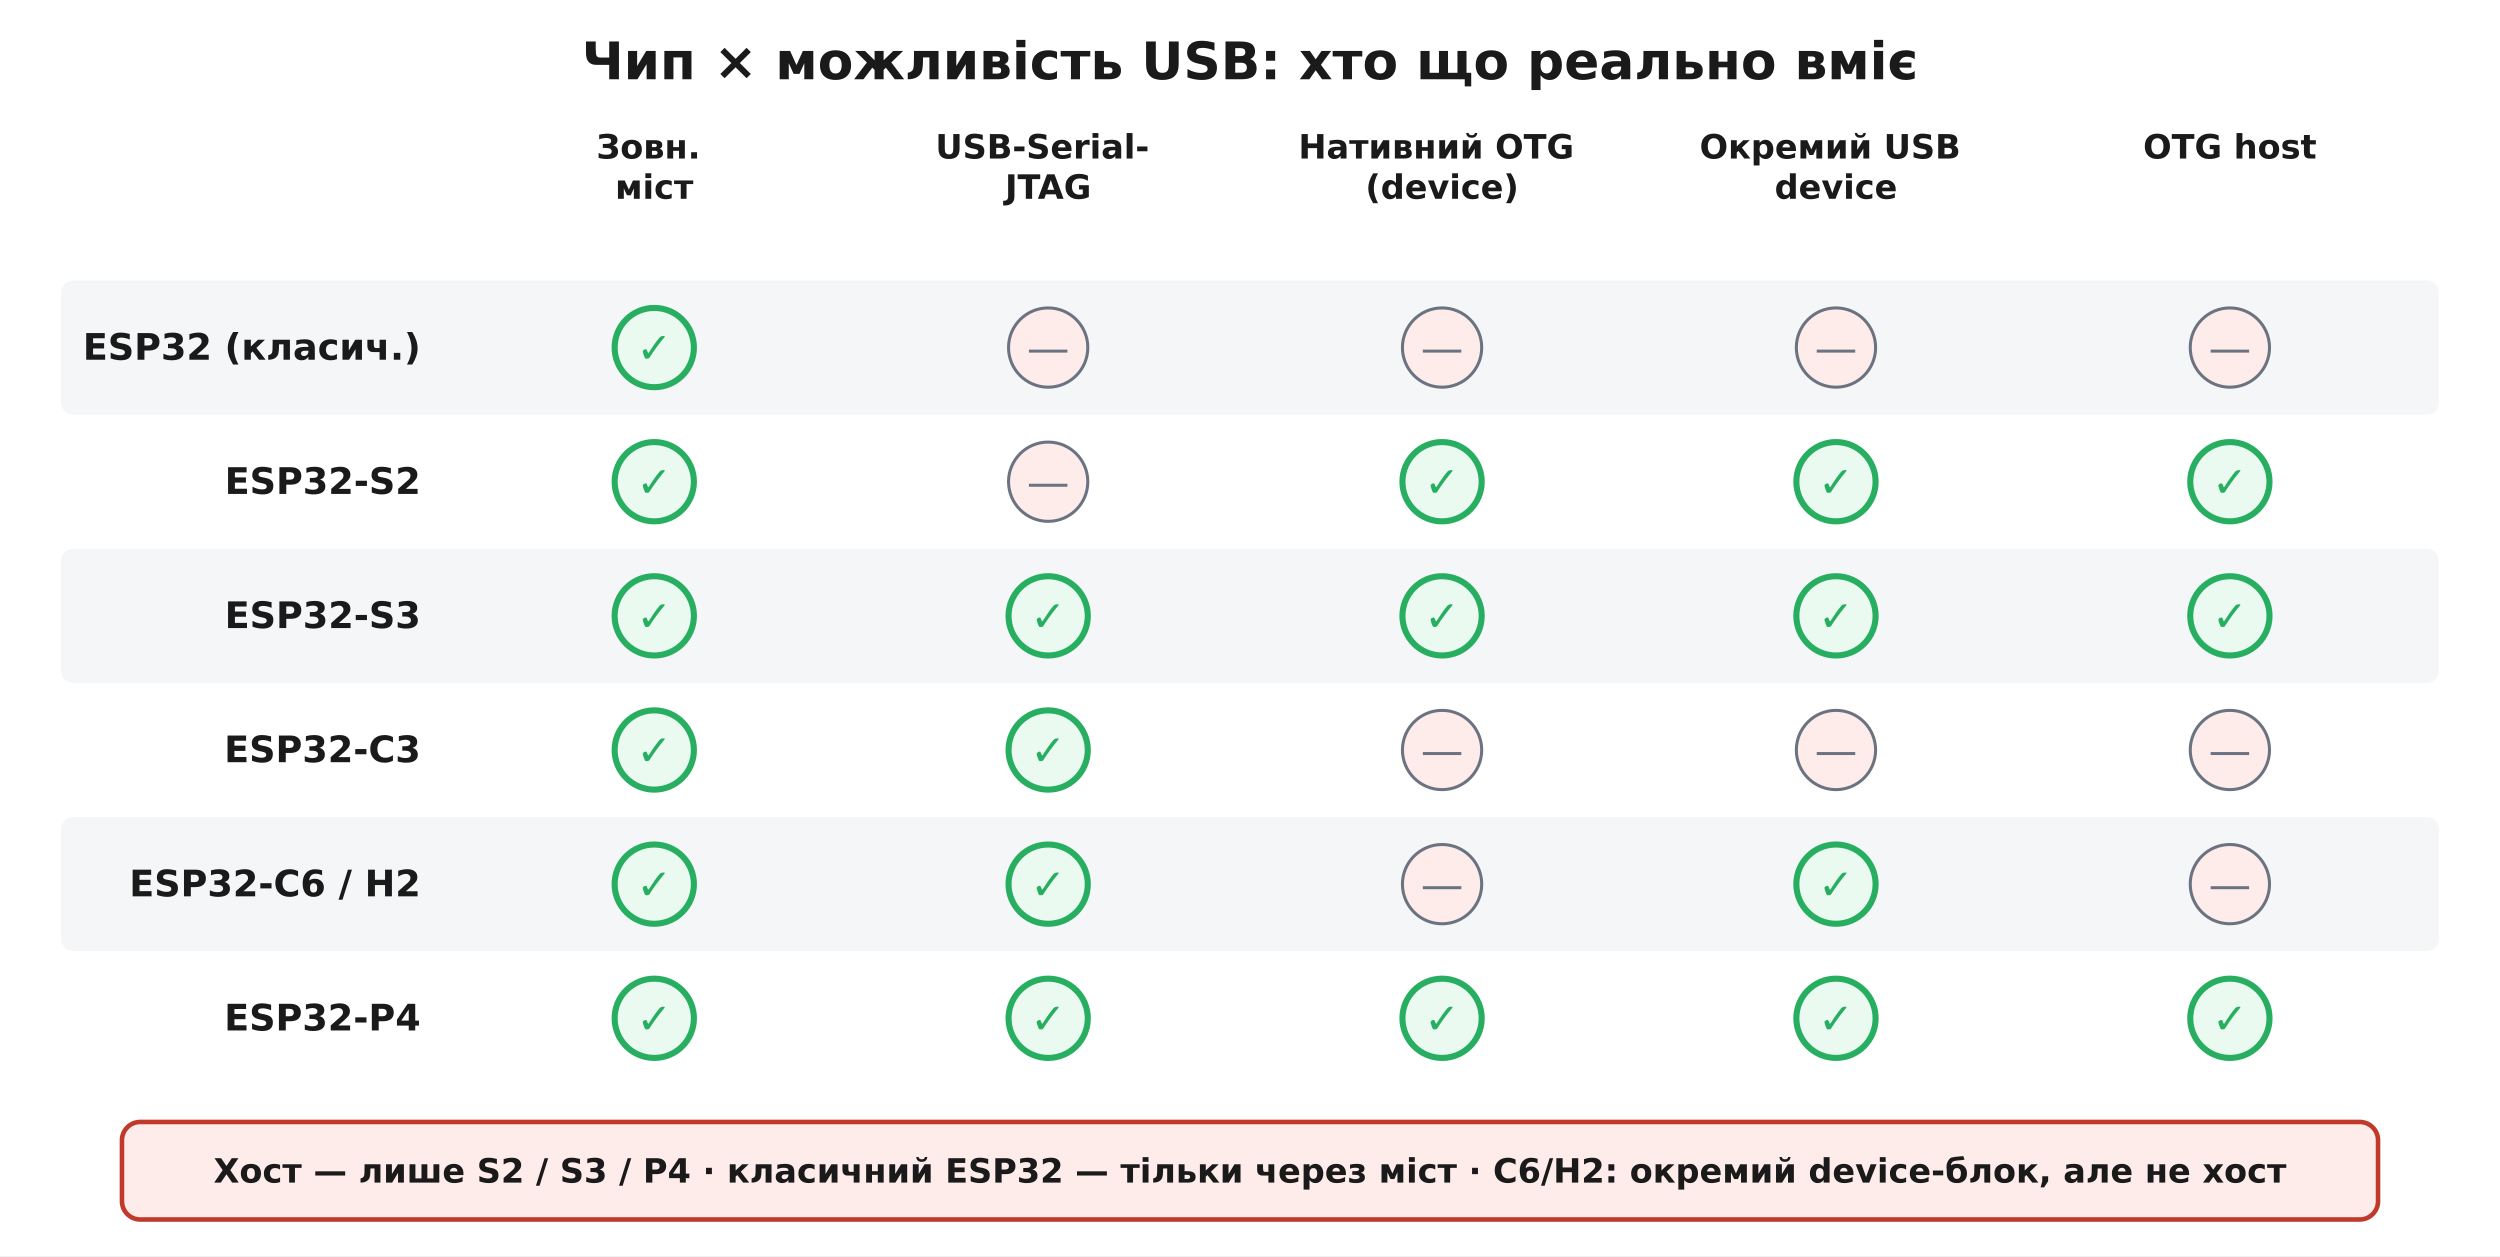
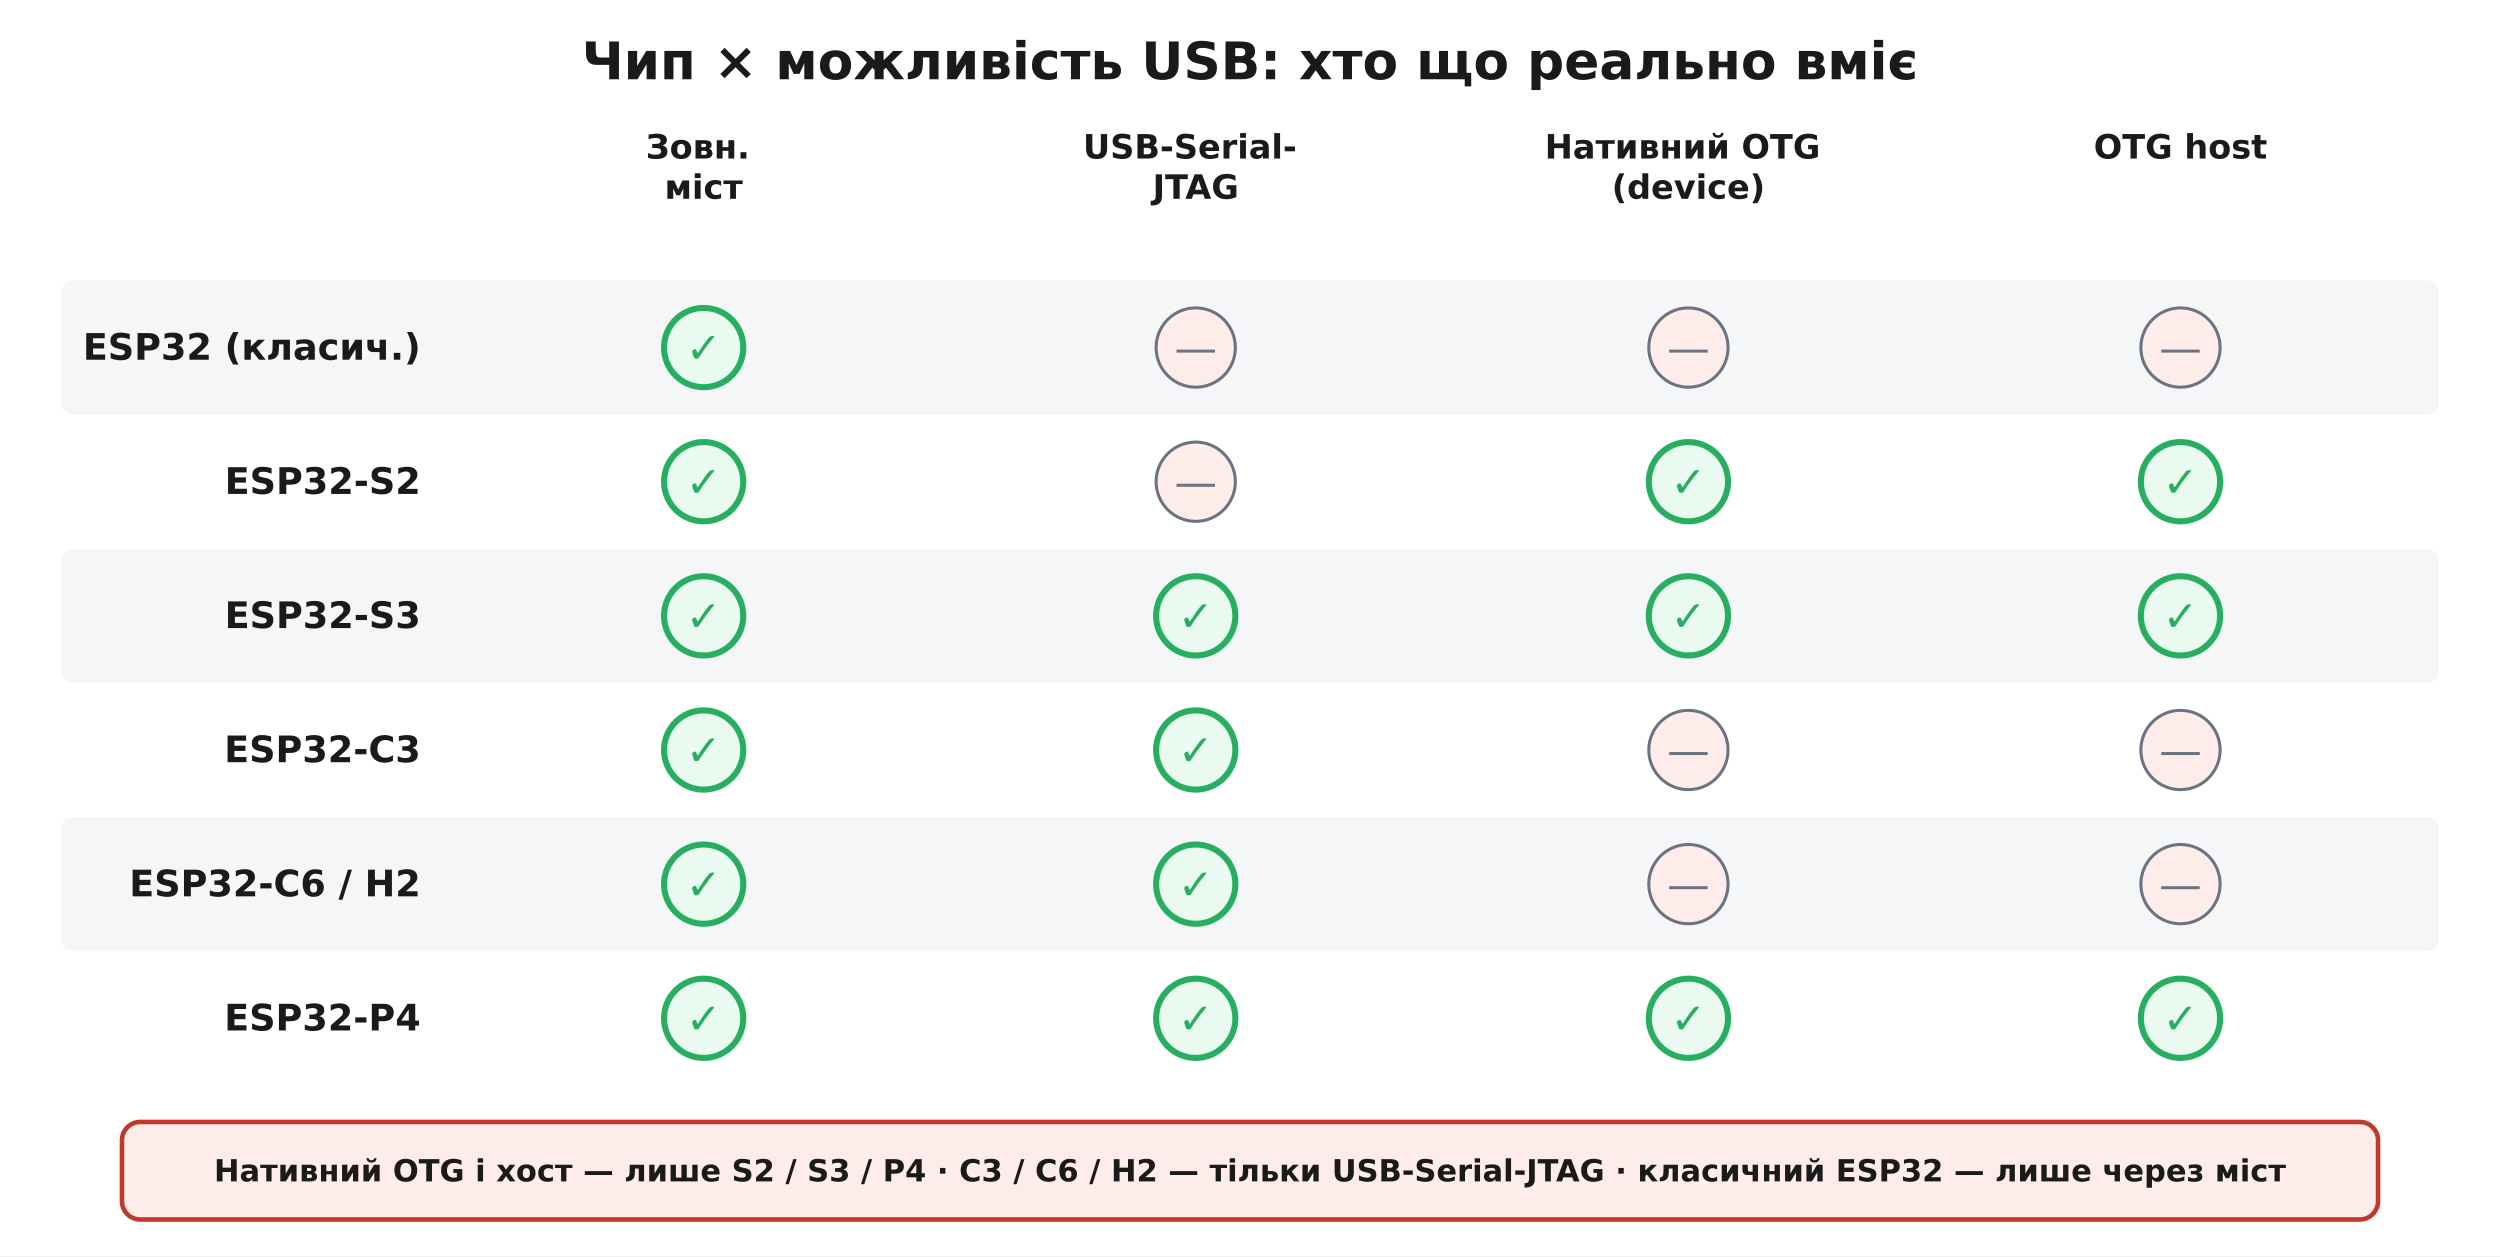
<svg xmlns="http://www.w3.org/2000/svg" viewBox="0 0 820 412" font-family="'Segoe UI', 'DejaVu Sans', Arial, sans-serif">
  <rect width="820" height="412" fill="#ffffff" />
  <defs>
    <marker id="arrow" viewBox="0 0 10 10" refX="9" refY="5" markerWidth="7" markerHeight="7" orient="auto-start-reverse">
      <path d="M0 0 L10 5 L0 10 z" fill="#333333" />
    </marker>
  </defs>
  <text x="410.0" y="26.0" font-family="'Segoe UI', 'DejaVu Sans', Arial, sans-serif" font-size="17" fill="#1a1a1a" text-anchor="middle" font-weight="700">Чип × можливість USB: хто що реально вміє</text>
-   <text x="214.6" y="52.0" font-family="'Segoe UI', 'DejaVu Sans', Arial, sans-serif" font-size="11" fill="#1a1a1a" text-anchor="middle" font-weight="700">
-     <tspan x="214.6" dy="0.0">Зовн.</tspan>
-     <tspan x="214.6" dy="13.2">міст</tspan>
+   <text x="230.8" y="52.0" font-family="'Segoe UI', 'DejaVu Sans', Arial, sans-serif" font-size="11" fill="#1a1a1a" text-anchor="middle" font-weight="700">
+     <tspan x="230.8" dy="0.0">Зовн.</tspan>
+     <tspan x="230.8" dy="13.2">міст</tspan>
  </text>
-   <text x="343.8" y="52.0" font-family="'Segoe UI', 'DejaVu Sans', Arial, sans-serif" font-size="11" fill="#1a1a1a" text-anchor="middle" font-weight="700">
-     <tspan x="343.8" dy="0.0">USB-Serial-</tspan>
-     <tspan x="343.8" dy="13.2">JTAG</tspan>
+   <text x="392.2" y="52.0" font-family="'Segoe UI', 'DejaVu Sans', Arial, sans-serif" font-size="11" fill="#1a1a1a" text-anchor="middle" font-weight="700">
+     <tspan x="392.2" dy="0.0">USB-Serial-</tspan>
+     <tspan x="392.2" dy="13.2">JTAG</tspan>
  </text>
-   <text x="473.0" y="52.0" font-family="'Segoe UI', 'DejaVu Sans', Arial, sans-serif" font-size="11" fill="#1a1a1a" text-anchor="middle" font-weight="700">
-     <tspan x="473.0" dy="0.0">Нативний OTG</tspan>
-     <tspan x="473.0" dy="13.2">(device)</tspan>
+   <text x="553.8" y="52.0" font-family="'Segoe UI', 'DejaVu Sans', Arial, sans-serif" font-size="11" fill="#1a1a1a" text-anchor="middle" font-weight="700">
+     <tspan x="553.8" dy="0.0">Нативний OTG</tspan>
+     <tspan x="553.8" dy="13.2">(device)</tspan>
  </text>
-   <text x="602.2" y="52.0" font-family="'Segoe UI', 'DejaVu Sans', Arial, sans-serif" font-size="11" fill="#1a1a1a" text-anchor="middle" font-weight="700">
-     <tspan x="602.2" dy="0.0">Окремий USB</tspan>
-     <tspan x="602.2" dy="13.2">device</tspan>
-   </text>
-   <text x="731.4" y="52.0" font-family="'Segoe UI', 'DejaVu Sans', Arial, sans-serif" font-size="11" fill="#1a1a1a" text-anchor="middle" font-weight="700">
-     <tspan x="731.4" dy="0.0">OTG host</tspan>
+   <text x="715.2" y="52.0" font-family="'Segoe UI', 'DejaVu Sans', Arial, sans-serif" font-size="11" fill="#1a1a1a" text-anchor="middle" font-weight="700">
+     <tspan x="715.2" dy="0.0">OTG host</tspan>
  </text>
  <rect x="20.0" y="92.0" width="780.0" height="44.0" rx="4" fill="#f4f6f8" stroke="none" stroke-width="0.0" />
  <text x="138.0" y="118.0" font-family="'Segoe UI', 'DejaVu Sans', Arial, sans-serif" font-size="12" fill="#1a1a1a" text-anchor="end" font-weight="700">ESP32 (класич.)</text>
-   <circle cx="214.6" cy="114.0" r="13.0" fill="#eafaf1" stroke="#27ae60" stroke-width="2.0" />
-   <text x="214.6" y="119.0" font-family="'Segoe UI', 'DejaVu Sans', Arial, sans-serif" font-size="14" fill="#27ae60" text-anchor="middle" font-weight="700">✓</text>
-   <circle cx="343.8" cy="114.0" r="13.0" fill="#fdecea" stroke="#6b7280" stroke-width="1.0" />
-   <text x="343.8" y="119.0" font-family="'Segoe UI', 'DejaVu Sans', Arial, sans-serif" font-size="14" fill="#6b7280" text-anchor="middle">—</text>
-   <circle cx="473.0" cy="114.0" r="13.0" fill="#fdecea" stroke="#6b7280" stroke-width="1.0" />
-   <text x="473.0" y="119.0" font-family="'Segoe UI', 'DejaVu Sans', Arial, sans-serif" font-size="14" fill="#6b7280" text-anchor="middle">—</text>
-   <circle cx="602.2" cy="114.0" r="13.0" fill="#fdecea" stroke="#6b7280" stroke-width="1.0" />
-   <text x="602.2" y="119.0" font-family="'Segoe UI', 'DejaVu Sans', Arial, sans-serif" font-size="14" fill="#6b7280" text-anchor="middle">—</text>
-   <circle cx="731.4" cy="114.0" r="13.0" fill="#fdecea" stroke="#6b7280" stroke-width="1.0" />
-   <text x="731.4" y="119.0" font-family="'Segoe UI', 'DejaVu Sans', Arial, sans-serif" font-size="14" fill="#6b7280" text-anchor="middle">—</text>
+   <circle cx="230.8" cy="114.0" r="13.0" fill="#eafaf1" stroke="#27ae60" stroke-width="2.0" />
+   <text x="230.8" y="119.0" font-family="'Segoe UI', 'DejaVu Sans', Arial, sans-serif" font-size="14" fill="#27ae60" text-anchor="middle" font-weight="700">✓</text>
+   <circle cx="392.2" cy="114.0" r="13.0" fill="#fdecea" stroke="#6b7280" stroke-width="1.0" />
+   <text x="392.2" y="119.0" font-family="'Segoe UI', 'DejaVu Sans', Arial, sans-serif" font-size="14" fill="#6b7280" text-anchor="middle">—</text>
+   <circle cx="553.8" cy="114.0" r="13.0" fill="#fdecea" stroke="#6b7280" stroke-width="1.0" />
+   <text x="553.8" y="119.0" font-family="'Segoe UI', 'DejaVu Sans', Arial, sans-serif" font-size="14" fill="#6b7280" text-anchor="middle">—</text>
+   <circle cx="715.2" cy="114.0" r="13.0" fill="#fdecea" stroke="#6b7280" stroke-width="1.0" />
+   <text x="715.2" y="119.0" font-family="'Segoe UI', 'DejaVu Sans', Arial, sans-serif" font-size="14" fill="#6b7280" text-anchor="middle">—</text>
  <text x="138.0" y="162.0" font-family="'Segoe UI', 'DejaVu Sans', Arial, sans-serif" font-size="12" fill="#1a1a1a" text-anchor="end" font-weight="700">ESP32-S2</text>
-   <circle cx="214.6" cy="158.0" r="13.0" fill="#eafaf1" stroke="#27ae60" stroke-width="2.0" />
-   <text x="214.6" y="163.0" font-family="'Segoe UI', 'DejaVu Sans', Arial, sans-serif" font-size="14" fill="#27ae60" text-anchor="middle" font-weight="700">✓</text>
-   <circle cx="343.8" cy="158.0" r="13.0" fill="#fdecea" stroke="#6b7280" stroke-width="1.0" />
-   <text x="343.8" y="163.0" font-family="'Segoe UI', 'DejaVu Sans', Arial, sans-serif" font-size="14" fill="#6b7280" text-anchor="middle">—</text>
-   <circle cx="473.0" cy="158.0" r="13.0" fill="#eafaf1" stroke="#27ae60" stroke-width="2.0" />
-   <text x="473.0" y="163.0" font-family="'Segoe UI', 'DejaVu Sans', Arial, sans-serif" font-size="14" fill="#27ae60" text-anchor="middle" font-weight="700">✓</text>
-   <circle cx="602.2" cy="158.0" r="13.0" fill="#eafaf1" stroke="#27ae60" stroke-width="2.0" />
-   <text x="602.2" y="163.0" font-family="'Segoe UI', 'DejaVu Sans', Arial, sans-serif" font-size="14" fill="#27ae60" text-anchor="middle" font-weight="700">✓</text>
-   <circle cx="731.4" cy="158.0" r="13.0" fill="#eafaf1" stroke="#27ae60" stroke-width="2.0" />
-   <text x="731.4" y="163.0" font-family="'Segoe UI', 'DejaVu Sans', Arial, sans-serif" font-size="14" fill="#27ae60" text-anchor="middle" font-weight="700">✓</text>
+   <circle cx="230.8" cy="158.0" r="13.0" fill="#eafaf1" stroke="#27ae60" stroke-width="2.0" />
+   <text x="230.8" y="163.0" font-family="'Segoe UI', 'DejaVu Sans', Arial, sans-serif" font-size="14" fill="#27ae60" text-anchor="middle" font-weight="700">✓</text>
+   <circle cx="392.2" cy="158.0" r="13.0" fill="#fdecea" stroke="#6b7280" stroke-width="1.0" />
+   <text x="392.2" y="163.0" font-family="'Segoe UI', 'DejaVu Sans', Arial, sans-serif" font-size="14" fill="#6b7280" text-anchor="middle">—</text>
+   <circle cx="553.8" cy="158.0" r="13.0" fill="#eafaf1" stroke="#27ae60" stroke-width="2.0" />
+   <text x="553.8" y="163.0" font-family="'Segoe UI', 'DejaVu Sans', Arial, sans-serif" font-size="14" fill="#27ae60" text-anchor="middle" font-weight="700">✓</text>
+   <circle cx="715.2" cy="158.0" r="13.0" fill="#eafaf1" stroke="#27ae60" stroke-width="2.0" />
+   <text x="715.2" y="163.0" font-family="'Segoe UI', 'DejaVu Sans', Arial, sans-serif" font-size="14" fill="#27ae60" text-anchor="middle" font-weight="700">✓</text>
  <rect x="20.0" y="180.0" width="780.0" height="44.0" rx="4" fill="#f4f6f8" stroke="none" stroke-width="0.0" />
  <text x="138.0" y="206.0" font-family="'Segoe UI', 'DejaVu Sans', Arial, sans-serif" font-size="12" fill="#1a1a1a" text-anchor="end" font-weight="700">ESP32-S3</text>
-   <circle cx="214.6" cy="202.0" r="13.0" fill="#eafaf1" stroke="#27ae60" stroke-width="2.0" />
-   <text x="214.6" y="207.0" font-family="'Segoe UI', 'DejaVu Sans', Arial, sans-serif" font-size="14" fill="#27ae60" text-anchor="middle" font-weight="700">✓</text>
-   <circle cx="343.8" cy="202.0" r="13.0" fill="#eafaf1" stroke="#27ae60" stroke-width="2.0" />
-   <text x="343.8" y="207.0" font-family="'Segoe UI', 'DejaVu Sans', Arial, sans-serif" font-size="14" fill="#27ae60" text-anchor="middle" font-weight="700">✓</text>
-   <circle cx="473.0" cy="202.0" r="13.0" fill="#eafaf1" stroke="#27ae60" stroke-width="2.0" />
-   <text x="473.0" y="207.0" font-family="'Segoe UI', 'DejaVu Sans', Arial, sans-serif" font-size="14" fill="#27ae60" text-anchor="middle" font-weight="700">✓</text>
-   <circle cx="602.2" cy="202.0" r="13.0" fill="#eafaf1" stroke="#27ae60" stroke-width="2.0" />
-   <text x="602.2" y="207.0" font-family="'Segoe UI', 'DejaVu Sans', Arial, sans-serif" font-size="14" fill="#27ae60" text-anchor="middle" font-weight="700">✓</text>
-   <circle cx="731.4" cy="202.0" r="13.0" fill="#eafaf1" stroke="#27ae60" stroke-width="2.0" />
-   <text x="731.4" y="207.0" font-family="'Segoe UI', 'DejaVu Sans', Arial, sans-serif" font-size="14" fill="#27ae60" text-anchor="middle" font-weight="700">✓</text>
+   <circle cx="230.8" cy="202.0" r="13.0" fill="#eafaf1" stroke="#27ae60" stroke-width="2.0" />
+   <text x="230.8" y="207.0" font-family="'Segoe UI', 'DejaVu Sans', Arial, sans-serif" font-size="14" fill="#27ae60" text-anchor="middle" font-weight="700">✓</text>
+   <circle cx="392.2" cy="202.0" r="13.0" fill="#eafaf1" stroke="#27ae60" stroke-width="2.0" />
+   <text x="392.2" y="207.0" font-family="'Segoe UI', 'DejaVu Sans', Arial, sans-serif" font-size="14" fill="#27ae60" text-anchor="middle" font-weight="700">✓</text>
+   <circle cx="553.8" cy="202.0" r="13.0" fill="#eafaf1" stroke="#27ae60" stroke-width="2.0" />
+   <text x="553.8" y="207.0" font-family="'Segoe UI', 'DejaVu Sans', Arial, sans-serif" font-size="14" fill="#27ae60" text-anchor="middle" font-weight="700">✓</text>
+   <circle cx="715.2" cy="202.0" r="13.0" fill="#eafaf1" stroke="#27ae60" stroke-width="2.0" />
+   <text x="715.2" y="207.0" font-family="'Segoe UI', 'DejaVu Sans', Arial, sans-serif" font-size="14" fill="#27ae60" text-anchor="middle" font-weight="700">✓</text>
  <text x="138.0" y="250.0" font-family="'Segoe UI', 'DejaVu Sans', Arial, sans-serif" font-size="12" fill="#1a1a1a" text-anchor="end" font-weight="700">ESP32-C3</text>
-   <circle cx="214.6" cy="246.0" r="13.0" fill="#eafaf1" stroke="#27ae60" stroke-width="2.0" />
-   <text x="214.6" y="251.0" font-family="'Segoe UI', 'DejaVu Sans', Arial, sans-serif" font-size="14" fill="#27ae60" text-anchor="middle" font-weight="700">✓</text>
-   <circle cx="343.8" cy="246.0" r="13.0" fill="#eafaf1" stroke="#27ae60" stroke-width="2.0" />
-   <text x="343.8" y="251.0" font-family="'Segoe UI', 'DejaVu Sans', Arial, sans-serif" font-size="14" fill="#27ae60" text-anchor="middle" font-weight="700">✓</text>
-   <circle cx="473.0" cy="246.0" r="13.0" fill="#fdecea" stroke="#6b7280" stroke-width="1.0" />
-   <text x="473.0" y="251.0" font-family="'Segoe UI', 'DejaVu Sans', Arial, sans-serif" font-size="14" fill="#6b7280" text-anchor="middle">—</text>
-   <circle cx="602.2" cy="246.0" r="13.0" fill="#fdecea" stroke="#6b7280" stroke-width="1.0" />
-   <text x="602.2" y="251.0" font-family="'Segoe UI', 'DejaVu Sans', Arial, sans-serif" font-size="14" fill="#6b7280" text-anchor="middle">—</text>
-   <circle cx="731.4" cy="246.0" r="13.0" fill="#fdecea" stroke="#6b7280" stroke-width="1.0" />
-   <text x="731.4" y="251.0" font-family="'Segoe UI', 'DejaVu Sans', Arial, sans-serif" font-size="14" fill="#6b7280" text-anchor="middle">—</text>
+   <circle cx="230.8" cy="246.0" r="13.0" fill="#eafaf1" stroke="#27ae60" stroke-width="2.0" />
+   <text x="230.8" y="251.0" font-family="'Segoe UI', 'DejaVu Sans', Arial, sans-serif" font-size="14" fill="#27ae60" text-anchor="middle" font-weight="700">✓</text>
+   <circle cx="392.2" cy="246.0" r="13.0" fill="#eafaf1" stroke="#27ae60" stroke-width="2.0" />
+   <text x="392.2" y="251.0" font-family="'Segoe UI', 'DejaVu Sans', Arial, sans-serif" font-size="14" fill="#27ae60" text-anchor="middle" font-weight="700">✓</text>
+   <circle cx="553.8" cy="246.0" r="13.0" fill="#fdecea" stroke="#6b7280" stroke-width="1.0" />
+   <text x="553.8" y="251.0" font-family="'Segoe UI', 'DejaVu Sans', Arial, sans-serif" font-size="14" fill="#6b7280" text-anchor="middle">—</text>
+   <circle cx="715.2" cy="246.0" r="13.0" fill="#fdecea" stroke="#6b7280" stroke-width="1.0" />
+   <text x="715.2" y="251.0" font-family="'Segoe UI', 'DejaVu Sans', Arial, sans-serif" font-size="14" fill="#6b7280" text-anchor="middle">—</text>
  <rect x="20.0" y="268.0" width="780.0" height="44.0" rx="4" fill="#f4f6f8" stroke="none" stroke-width="0.0" />
  <text x="138.0" y="294.0" font-family="'Segoe UI', 'DejaVu Sans', Arial, sans-serif" font-size="12" fill="#1a1a1a" text-anchor="end" font-weight="700">ESP32-C6 / H2</text>
-   <circle cx="214.6" cy="290.0" r="13.0" fill="#eafaf1" stroke="#27ae60" stroke-width="2.0" />
-   <text x="214.6" y="295.0" font-family="'Segoe UI', 'DejaVu Sans', Arial, sans-serif" font-size="14" fill="#27ae60" text-anchor="middle" font-weight="700">✓</text>
-   <circle cx="343.8" cy="290.0" r="13.0" fill="#eafaf1" stroke="#27ae60" stroke-width="2.0" />
-   <text x="343.8" y="295.0" font-family="'Segoe UI', 'DejaVu Sans', Arial, sans-serif" font-size="14" fill="#27ae60" text-anchor="middle" font-weight="700">✓</text>
-   <circle cx="473.0" cy="290.0" r="13.0" fill="#fdecea" stroke="#6b7280" stroke-width="1.0" />
-   <text x="473.0" y="295.0" font-family="'Segoe UI', 'DejaVu Sans', Arial, sans-serif" font-size="14" fill="#6b7280" text-anchor="middle">—</text>
-   <circle cx="602.2" cy="290.0" r="13.0" fill="#eafaf1" stroke="#27ae60" stroke-width="2.0" />
-   <text x="602.2" y="295.0" font-family="'Segoe UI', 'DejaVu Sans', Arial, sans-serif" font-size="14" fill="#27ae60" text-anchor="middle" font-weight="700">✓</text>
-   <circle cx="731.4" cy="290.0" r="13.0" fill="#fdecea" stroke="#6b7280" stroke-width="1.0" />
-   <text x="731.4" y="295.0" font-family="'Segoe UI', 'DejaVu Sans', Arial, sans-serif" font-size="14" fill="#6b7280" text-anchor="middle">—</text>
+   <circle cx="230.8" cy="290.0" r="13.0" fill="#eafaf1" stroke="#27ae60" stroke-width="2.0" />
+   <text x="230.8" y="295.0" font-family="'Segoe UI', 'DejaVu Sans', Arial, sans-serif" font-size="14" fill="#27ae60" text-anchor="middle" font-weight="700">✓</text>
+   <circle cx="392.2" cy="290.0" r="13.0" fill="#eafaf1" stroke="#27ae60" stroke-width="2.0" />
+   <text x="392.2" y="295.0" font-family="'Segoe UI', 'DejaVu Sans', Arial, sans-serif" font-size="14" fill="#27ae60" text-anchor="middle" font-weight="700">✓</text>
+   <circle cx="553.8" cy="290.0" r="13.0" fill="#fdecea" stroke="#6b7280" stroke-width="1.0" />
+   <text x="553.8" y="295.0" font-family="'Segoe UI', 'DejaVu Sans', Arial, sans-serif" font-size="14" fill="#6b7280" text-anchor="middle">—</text>
+   <circle cx="715.2" cy="290.0" r="13.0" fill="#fdecea" stroke="#6b7280" stroke-width="1.0" />
+   <text x="715.2" y="295.0" font-family="'Segoe UI', 'DejaVu Sans', Arial, sans-serif" font-size="14" fill="#6b7280" text-anchor="middle">—</text>
  <text x="138.0" y="338.0" font-family="'Segoe UI', 'DejaVu Sans', Arial, sans-serif" font-size="12" fill="#1a1a1a" text-anchor="end" font-weight="700">ESP32-P4</text>
-   <circle cx="214.6" cy="334.0" r="13.0" fill="#eafaf1" stroke="#27ae60" stroke-width="2.0" />
-   <text x="214.6" y="339.0" font-family="'Segoe UI', 'DejaVu Sans', Arial, sans-serif" font-size="14" fill="#27ae60" text-anchor="middle" font-weight="700">✓</text>
-   <circle cx="343.8" cy="334.0" r="13.0" fill="#eafaf1" stroke="#27ae60" stroke-width="2.0" />
-   <text x="343.8" y="339.0" font-family="'Segoe UI', 'DejaVu Sans', Arial, sans-serif" font-size="14" fill="#27ae60" text-anchor="middle" font-weight="700">✓</text>
-   <circle cx="473.0" cy="334.0" r="13.0" fill="#eafaf1" stroke="#27ae60" stroke-width="2.0" />
-   <text x="473.0" y="339.0" font-family="'Segoe UI', 'DejaVu Sans', Arial, sans-serif" font-size="14" fill="#27ae60" text-anchor="middle" font-weight="700">✓</text>
-   <circle cx="602.2" cy="334.0" r="13.0" fill="#eafaf1" stroke="#27ae60" stroke-width="2.0" />
-   <text x="602.2" y="339.0" font-family="'Segoe UI', 'DejaVu Sans', Arial, sans-serif" font-size="14" fill="#27ae60" text-anchor="middle" font-weight="700">✓</text>
-   <circle cx="731.4" cy="334.0" r="13.0" fill="#eafaf1" stroke="#27ae60" stroke-width="2.0" />
-   <text x="731.4" y="339.0" font-family="'Segoe UI', 'DejaVu Sans', Arial, sans-serif" font-size="14" fill="#27ae60" text-anchor="middle" font-weight="700">✓</text>
+   <circle cx="230.8" cy="334.0" r="13.0" fill="#eafaf1" stroke="#27ae60" stroke-width="2.0" />
+   <text x="230.8" y="339.0" font-family="'Segoe UI', 'DejaVu Sans', Arial, sans-serif" font-size="14" fill="#27ae60" text-anchor="middle" font-weight="700">✓</text>
+   <circle cx="392.2" cy="334.0" r="13.0" fill="#eafaf1" stroke="#27ae60" stroke-width="2.0" />
+   <text x="392.2" y="339.0" font-family="'Segoe UI', 'DejaVu Sans', Arial, sans-serif" font-size="14" fill="#27ae60" text-anchor="middle" font-weight="700">✓</text>
+   <circle cx="553.8" cy="334.0" r="13.0" fill="#eafaf1" stroke="#27ae60" stroke-width="2.0" />
+   <text x="553.8" y="339.0" font-family="'Segoe UI', 'DejaVu Sans', Arial, sans-serif" font-size="14" fill="#27ae60" text-anchor="middle" font-weight="700">✓</text>
+   <circle cx="715.2" cy="334.0" r="13.0" fill="#eafaf1" stroke="#27ae60" stroke-width="2.0" />
+   <text x="715.2" y="339.0" font-family="'Segoe UI', 'DejaVu Sans', Arial, sans-serif" font-size="14" fill="#27ae60" text-anchor="middle" font-weight="700">✓</text>
  <rect x="40.0" y="368.0" width="740.0" height="32.0" rx="6" fill="#fdecea" stroke="#c0392b" stroke-width="1.5" />
-   <text x="410.0" y="387.9" font-family="'Segoe UI', 'DejaVu Sans', Arial, sans-serif" font-size="11" fill="#1a1a1a" text-anchor="middle" font-weight="700">
-     <tspan x="410.0" dy="0.0">Хост — лише S2 / S3 / P4 · класичний ESP32 — тільки через міст · C6/H2: окремий device-блок, але не хост</tspan>
+   <text x="410.0" y="387.5" font-family="'Segoe UI', 'DejaVu Sans', Arial, sans-serif" font-size="10" fill="#1a1a1a" text-anchor="middle" font-weight="700">
+     <tspan x="410.0" dy="0.0">Нативний OTG і хост — лише S2 / S3 / P4 · C3 / C6 / H2 — тільки USB-Serial-JTAG · класичний ESP32 — лише через міст</tspan>
  </text>
</svg>
